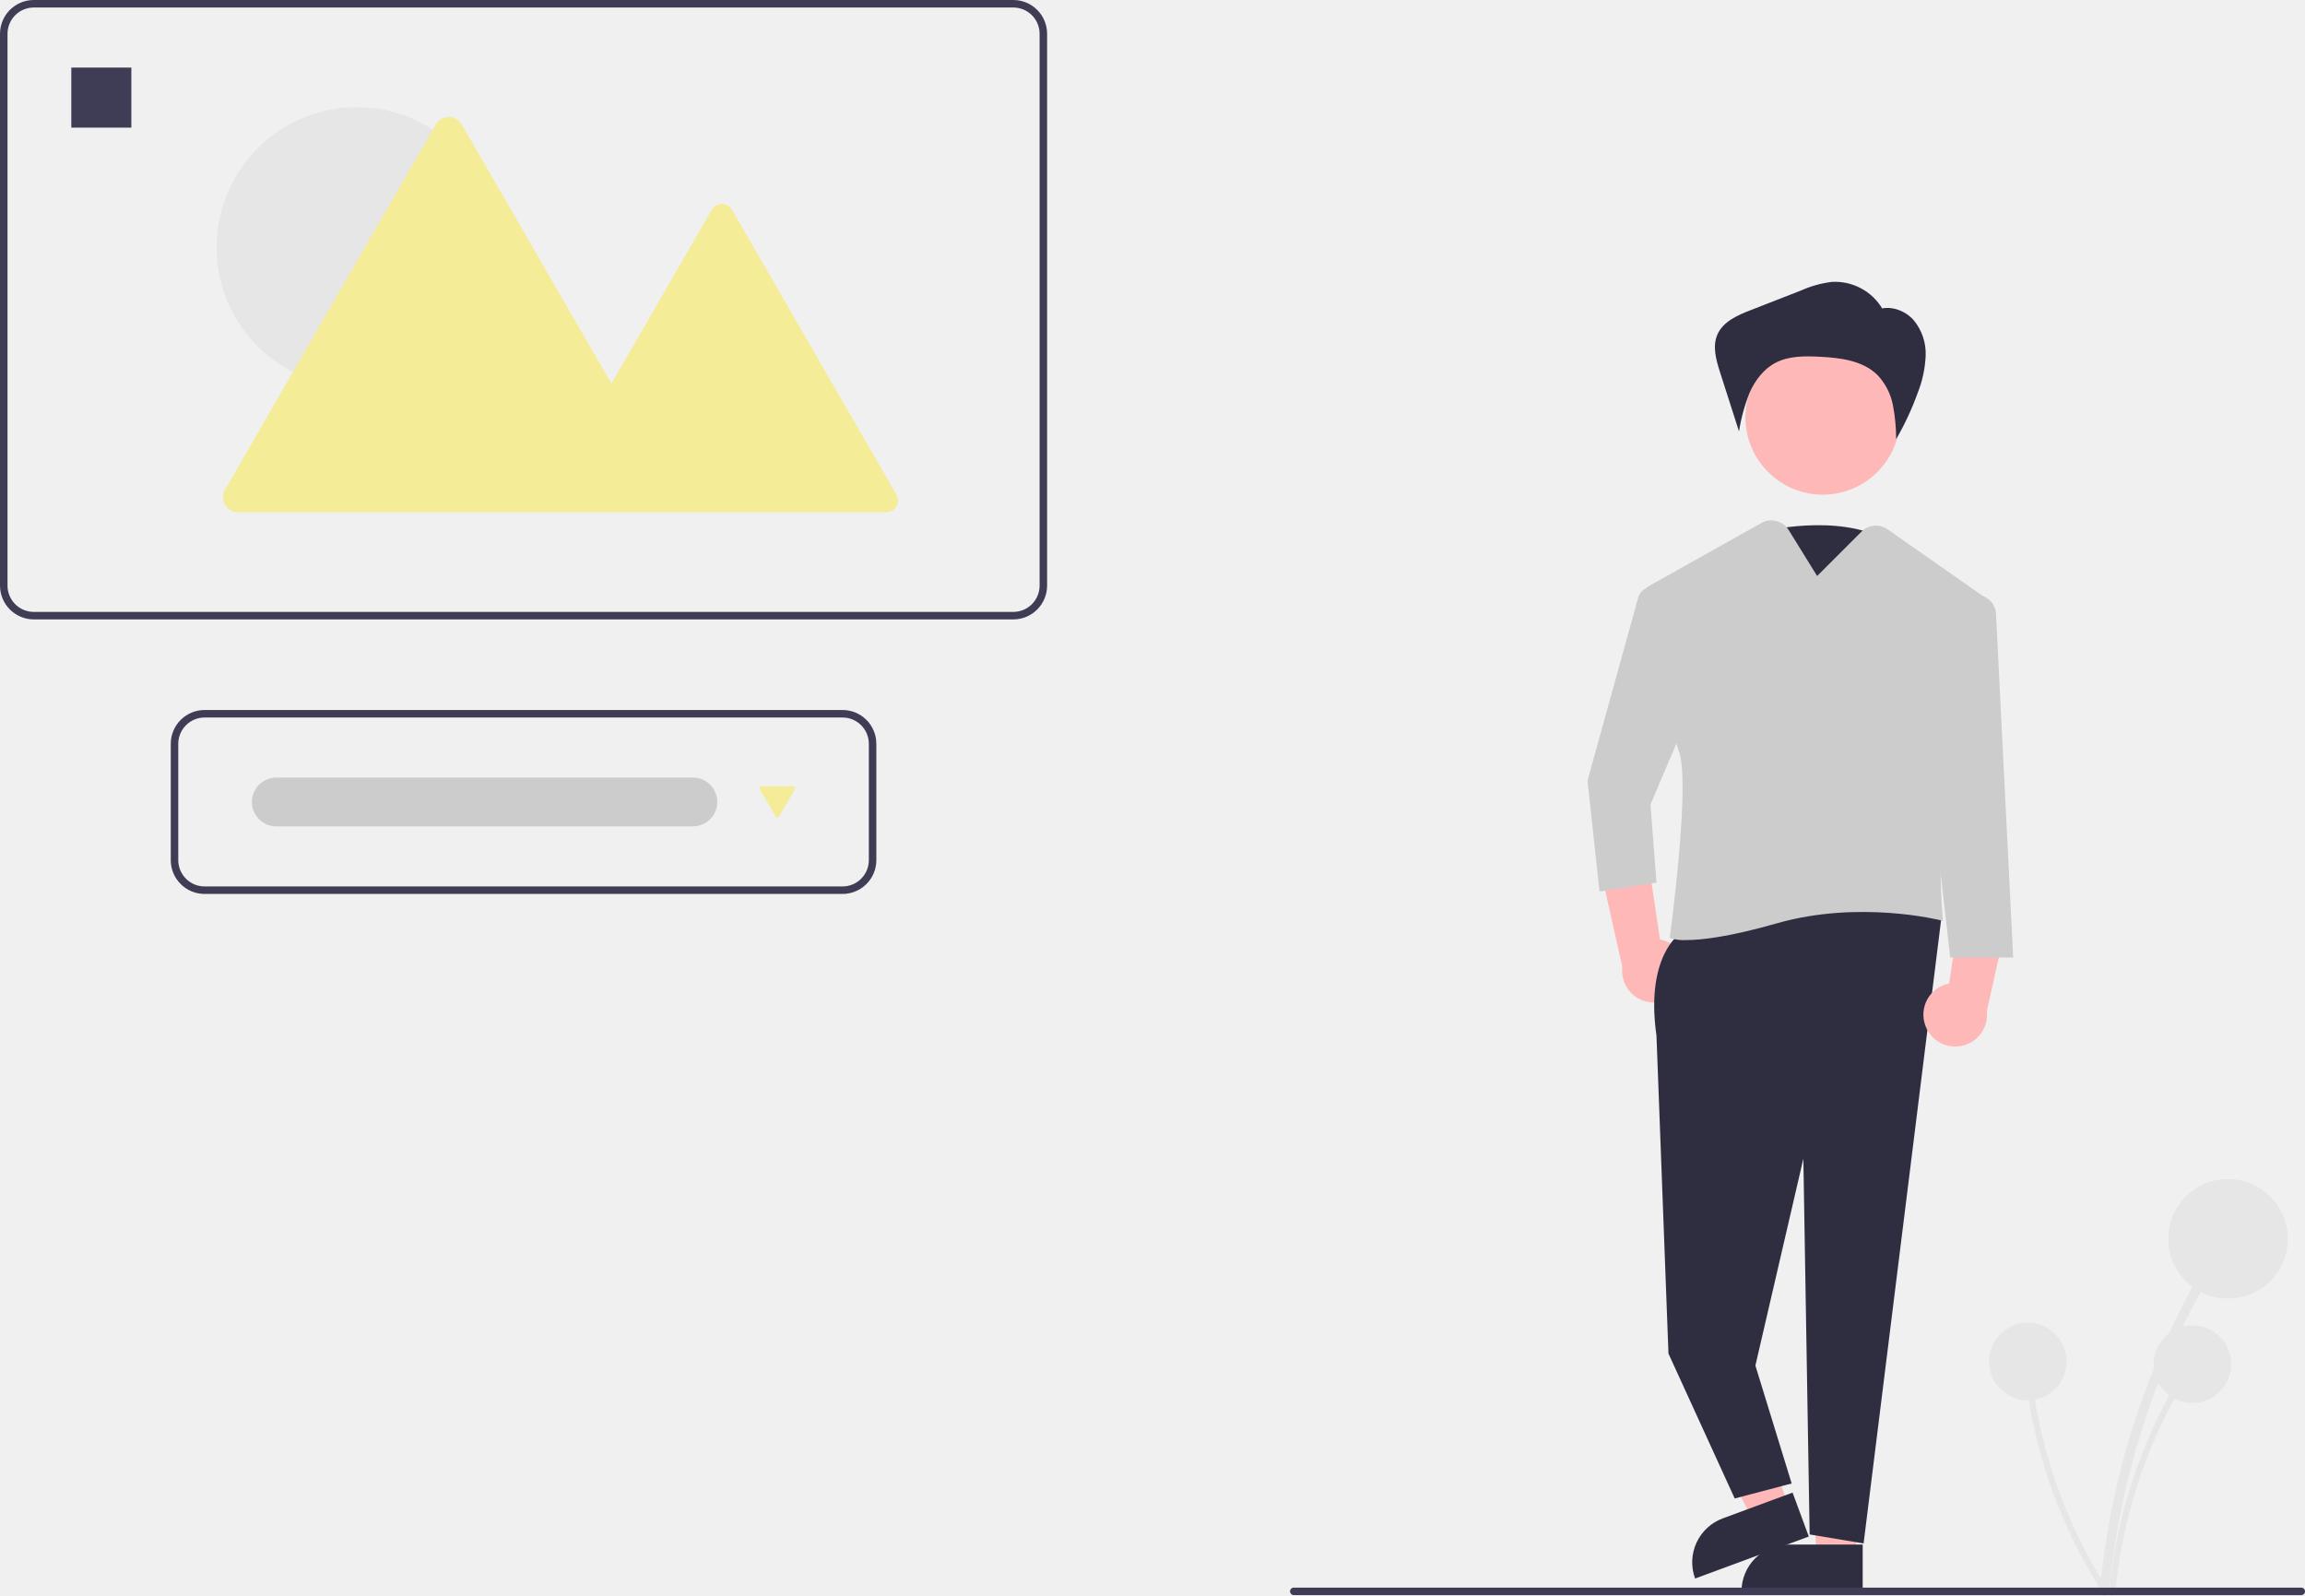
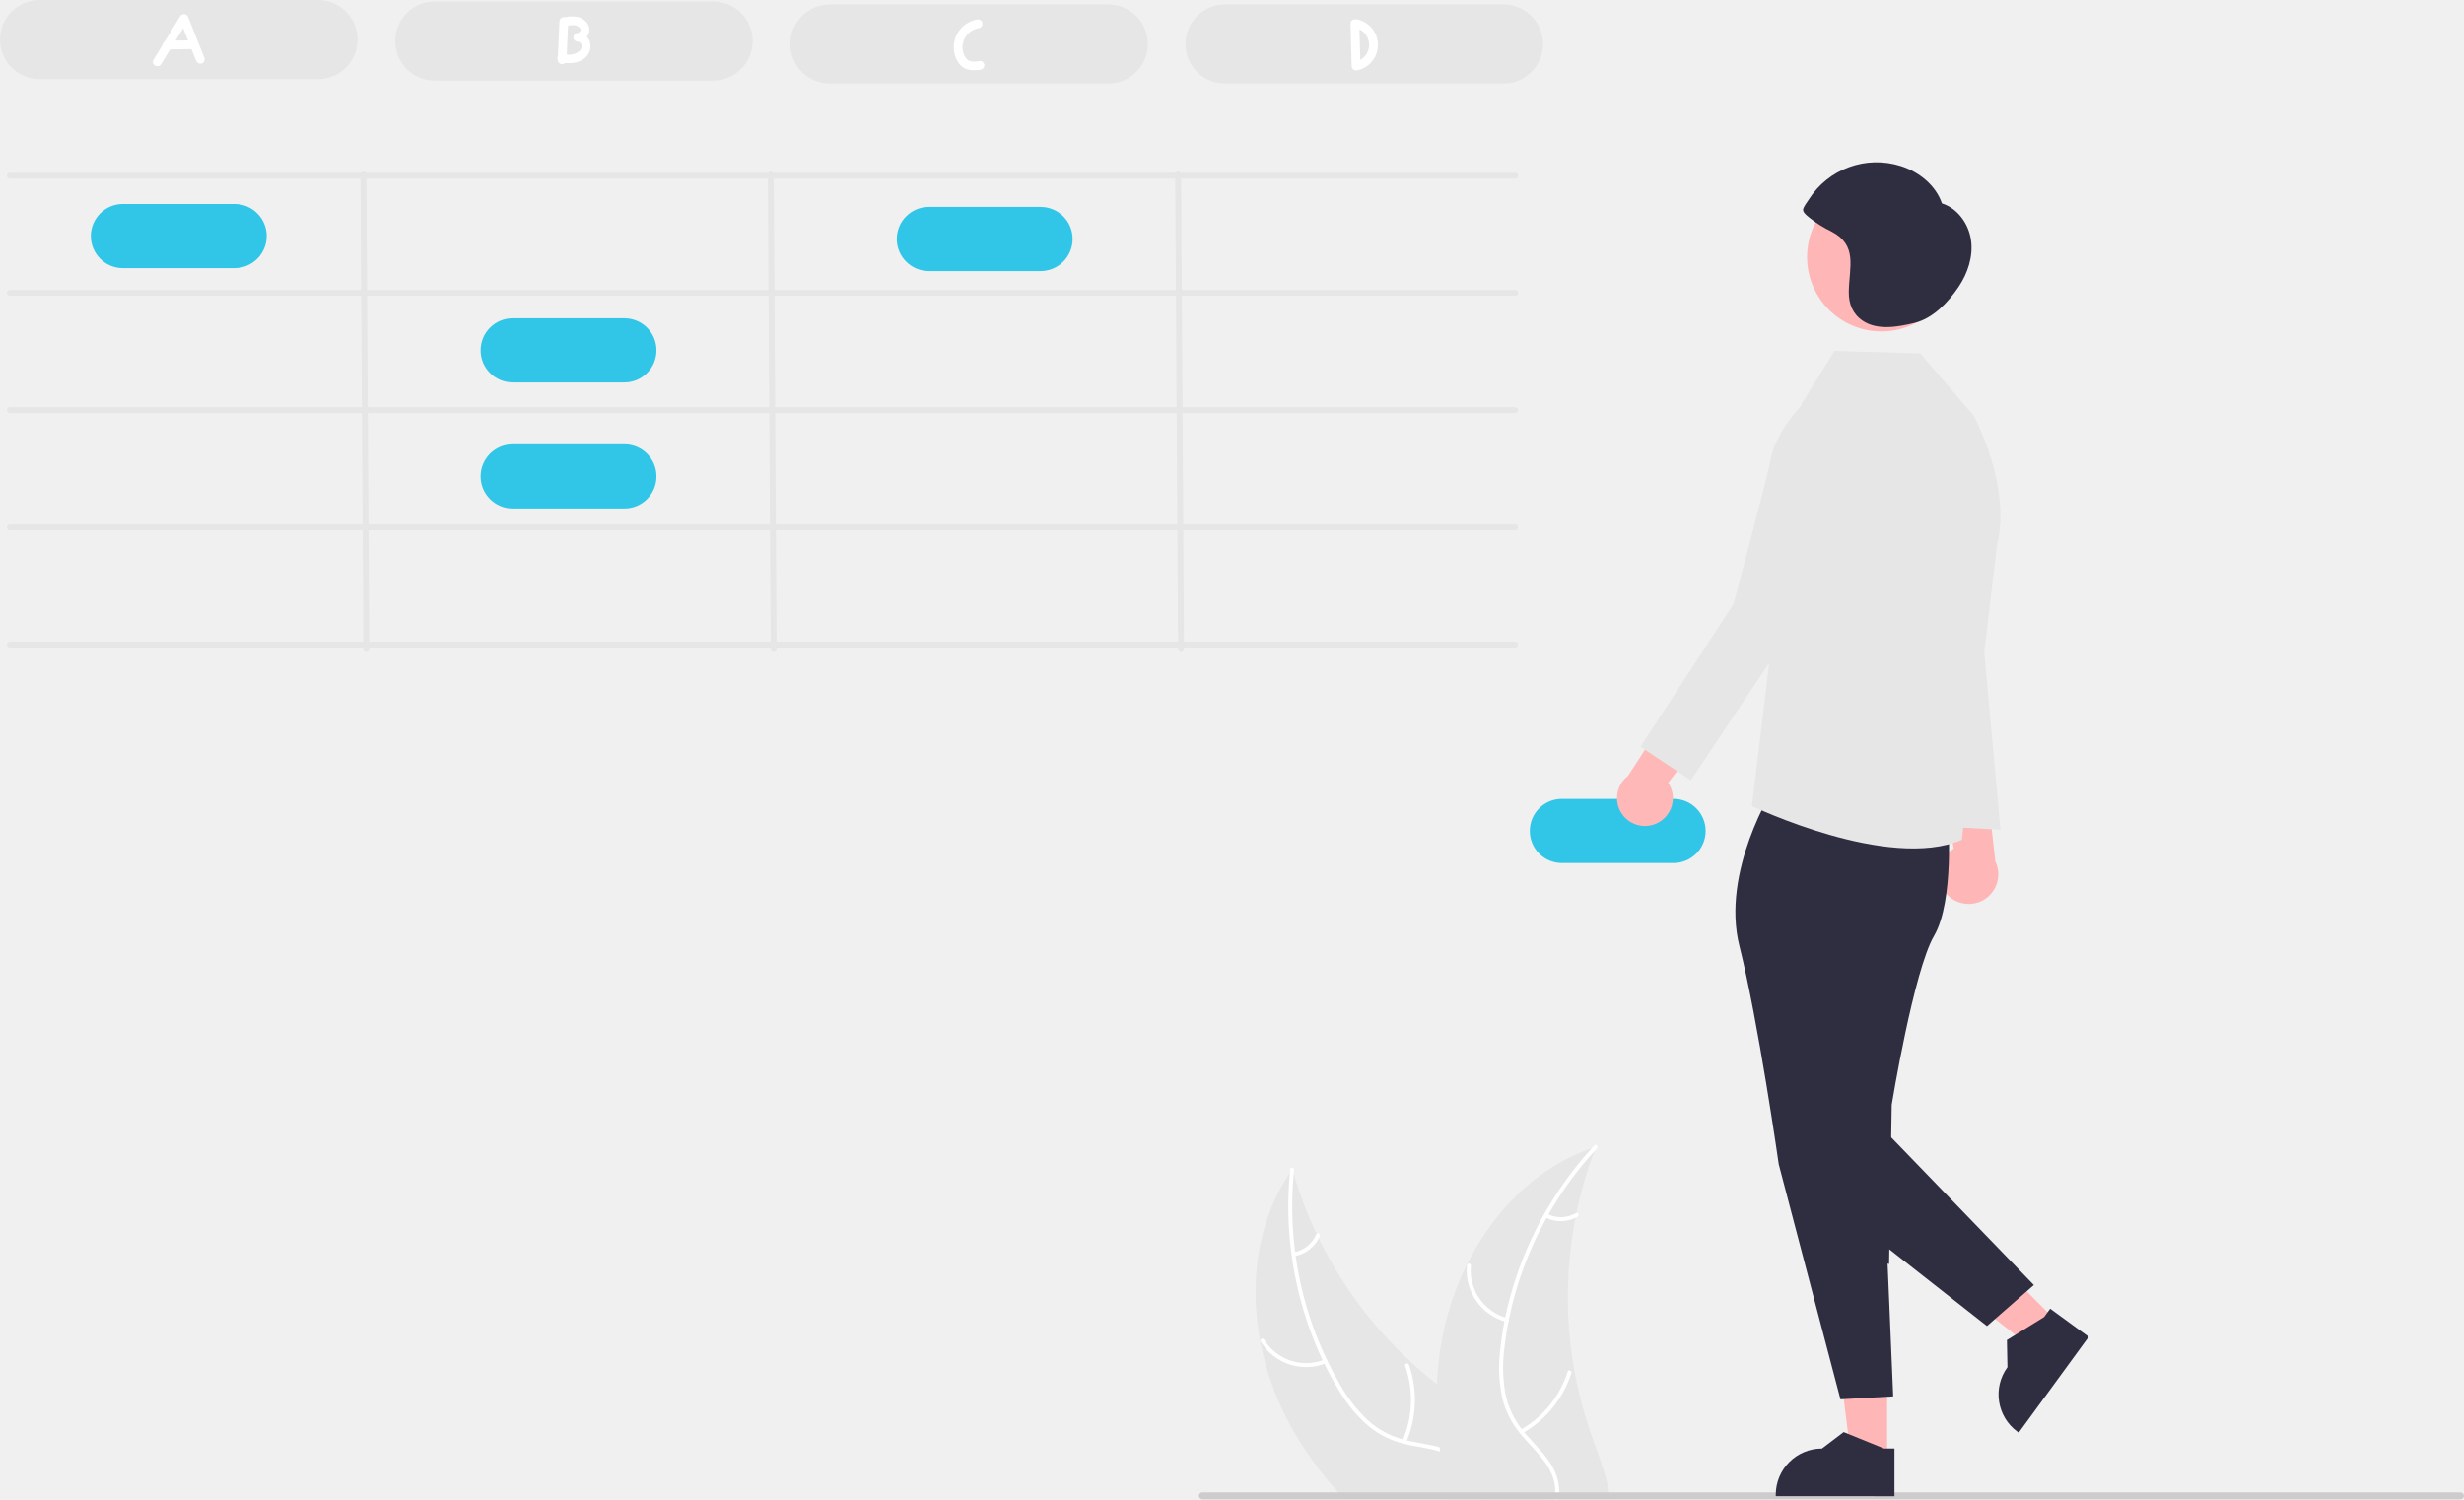
- <svg xmlns="http://www.w3.org/2000/svg" width="260" height="180" viewBox="0 0 260 180" fill="none">
-   <g clip-path="url(#clip0)">
-     <path d="M199.472 59.821C199.472 59.821 208.71 57.692 213.792 61.596C218.873 65.499 207.325 74.371 207.325 74.371L199.472 59.821Z" fill="#2F2E41" />
-     <path d="M189.918 110.741C190.103 110.254 190.179 109.731 190.141 109.211C190.102 108.691 189.95 108.185 189.695 107.73C189.44 107.275 189.088 106.881 188.664 106.577C188.241 106.272 187.756 106.065 187.243 105.968L185.376 93.424L180.47 97.823L182.995 109.06C182.89 109.932 183.108 110.813 183.609 111.534C184.109 112.256 184.857 112.769 185.71 112.977C186.564 113.184 187.463 113.071 188.239 112.659C189.014 112.247 189.612 111.565 189.918 110.741Z" fill="#FFB8B8" />
-     <path d="M209.257 175.859L204.916 175.571L203.962 158.689L210.368 159.114L209.257 175.859Z" fill="#FFB8B8" />
-     <path d="M201.72 174.222H210.109V179.505H196.438C196.438 178.811 196.575 178.124 196.84 177.483C197.106 176.842 197.495 176.26 197.985 175.769C198.476 175.279 199.058 174.89 199.699 174.624C200.34 174.359 201.027 174.222 201.72 174.222Z" fill="#2F2E41" />
-     <path d="M201.756 169.849L197.675 171.356L189.923 156.329L195.946 154.106L201.756 169.849Z" fill="#FFB8B8" />
-     <path d="M194.33 171.266L202.2 168.36L204.029 173.316L191.204 178.052C190.964 177.401 190.854 176.709 190.881 176.016C190.908 175.322 191.072 174.641 191.362 174.011C191.652 173.381 192.064 172.814 192.573 172.343C193.082 171.872 193.679 171.506 194.33 171.266Z" fill="#2F2E41" />
-     <path d="M189.891 104.994C189.891 104.994 185.495 107.361 186.848 116.83L188.2 152.679L195.672 169.022L202.096 167.331L198.005 154.032L203.415 130.697L204.125 173.08L210.211 174.095L218.969 103.641L207.811 98.568L189.891 104.994Z" fill="#2F2E41" />
-     <path d="M205.602 55.798C210.414 55.798 214.316 51.895 214.316 47.081C214.316 42.267 210.414 38.365 205.602 38.365C200.789 38.365 196.887 42.267 196.887 47.081C196.887 51.895 200.789 55.798 205.602 55.798Z" fill="#FFB8B8" />
-     <path d="M190.217 106.036C189.627 106.073 189.035 106.004 188.468 105.833L188.344 105.78L188.363 105.646C188.386 105.474 190.708 88.399 189.386 84.763C188.25 81.638 185.914 71.09 185.226 67.932C185.146 67.571 185.184 67.195 185.336 66.858C185.488 66.521 185.744 66.243 186.067 66.064L198.677 58.995C199.195 58.703 199.806 58.624 200.381 58.772C200.957 58.921 201.453 59.287 201.765 59.793L204.97 64.972L209.973 59.968C210.356 59.583 210.862 59.347 211.402 59.3C211.943 59.252 212.482 59.397 212.926 59.709L223.473 67.093C223.929 67.409 224.263 67.871 224.421 68.403C224.579 68.934 224.551 69.504 224.342 70.018C222.33 74.995 217.795 88.232 219.145 103.625L219.167 103.876L218.924 103.812C218.833 103.789 209.729 101.489 200.421 104.15C195.005 105.697 191.898 106.036 190.217 106.036Z" fill="#CCCCCC" />
-     <path d="M186.502 66.26C186.13 66.207 185.752 66.291 185.438 66.496C185.123 66.702 184.895 67.015 184.794 67.377L179.071 88.05L180.423 100.564L186.848 99.549L186.171 90.756L190.905 79.596L187.78 67.406C187.704 67.11 187.542 66.843 187.315 66.639C187.087 66.435 186.804 66.303 186.502 66.26Z" fill="#CCCCCC" />
-     <path d="M212.34 34.846C211.759 33.859 210.917 33.052 209.906 32.515C208.895 31.977 207.756 31.729 206.613 31.798C205.418 31.948 204.251 32.274 203.152 32.767L197.455 34.99C195.981 35.565 194.367 36.269 193.727 37.717C193.133 39.06 193.576 40.612 194.025 42.011L196.156 48.66C196.392 47.155 196.797 45.682 197.364 44.268C197.983 42.877 198.962 41.596 200.316 40.901C201.796 40.142 203.54 40.157 205.201 40.237C207.554 40.351 210.112 40.65 211.783 42.31C212.67 43.252 213.272 44.428 213.518 45.699C213.76 46.963 213.882 48.248 213.882 49.535C214.846 47.876 215.659 46.133 216.31 44.328C216.845 42.984 217.15 41.559 217.212 40.113C217.268 38.656 216.784 37.228 215.854 36.105C214.891 35.029 213.323 34.448 211.944 34.874" fill="#2F2E41" />
-     <path d="M217.186 115.71C217.001 115.222 216.925 114.699 216.964 114.179C217.003 113.659 217.155 113.153 217.41 112.698C217.665 112.243 218.017 111.85 218.44 111.545C218.864 111.241 219.349 111.033 219.861 110.936L221.728 98.393L226.635 102.791L224.11 114.029C224.215 114.901 223.996 115.781 223.496 116.503C222.996 117.225 222.248 117.738 221.394 117.945C220.541 118.152 219.641 118.039 218.866 117.627C218.09 117.215 217.493 116.533 217.186 115.71H217.186Z" fill="#FFB8B8" />
-     <path d="M223.248 67.119C223.76 67.205 224.227 67.463 224.573 67.85C224.918 68.238 225.12 68.732 225.146 69.251L227.083 108.004H219.983L217.616 87.374L220.628 68.996C220.677 68.701 220.783 68.418 220.941 68.163C221.099 67.909 221.305 67.688 221.549 67.514C221.792 67.34 222.067 67.215 222.359 67.147C222.65 67.079 222.952 67.07 223.248 67.119Z" fill="#CCCCCC" />
-     <path d="M237.916 179.49C238.8 169.96 241.244 160.641 245.148 151.903C246.236 149.472 247.434 147.093 248.742 144.769C249.077 144.171 248.158 143.634 247.822 144.232C243.068 152.698 239.738 161.889 237.964 171.436C237.47 174.102 237.1 176.786 236.851 179.49C236.788 180.172 237.853 180.168 237.916 179.49H237.916Z" fill="#E6E6E6" />
-     <path d="M251.319 146.476C255.043 146.476 258.061 143.457 258.061 139.734C258.061 136.01 255.043 132.991 251.319 132.991C247.596 132.991 244.578 136.01 244.578 139.734C244.578 143.457 247.596 146.476 251.319 146.476Z" fill="#E6E6E6" />
-     <path d="M238.605 179.669C239.179 173.487 240.764 167.441 243.297 161.772C244.003 160.195 244.78 158.652 245.628 157.144C245.671 157.065 245.681 156.973 245.657 156.887C245.633 156.8 245.576 156.727 245.499 156.682C245.421 156.636 245.329 156.623 245.242 156.644C245.155 156.665 245.08 156.72 245.032 156.795C241.948 162.288 239.787 168.25 238.637 174.444C238.316 176.173 238.076 177.915 237.915 179.669C237.874 180.112 238.565 180.109 238.605 179.669Z" fill="#E6E6E6" />
-     <path d="M247.301 158.252C249.716 158.252 251.674 156.293 251.674 153.877C251.674 151.461 249.716 149.503 247.301 149.503C244.886 149.503 242.928 151.461 242.928 153.877C242.928 156.293 244.886 158.252 247.301 158.252Z" fill="#E6E6E6" />
-     <path d="M237.734 179.256C234.385 174.029 231.917 168.286 230.428 162.258C230.015 160.58 229.679 158.886 229.42 157.175C229.405 157.086 229.357 157.007 229.284 156.954C229.212 156.901 229.122 156.878 229.034 156.89C228.945 156.902 228.864 156.948 228.809 157.018C228.753 157.088 228.727 157.178 228.736 157.267C229.681 163.495 231.644 169.525 234.545 175.117C235.356 176.678 236.238 178.199 237.189 179.681C237.429 180.055 237.972 179.628 237.734 179.256V179.256Z" fill="#E6E6E6" />
-     <path d="M228.73 157.945C231.146 157.945 233.104 155.986 233.104 153.57C233.104 151.154 231.146 149.196 228.73 149.196C226.315 149.196 224.357 151.154 224.357 153.57C224.357 155.986 226.315 157.945 228.73 157.945Z" fill="#E6E6E6" />
-     <path d="M259.578 179.924H145.936C145.824 179.924 145.717 179.879 145.638 179.8C145.558 179.721 145.514 179.613 145.514 179.501C145.514 179.389 145.558 179.281 145.638 179.202C145.717 179.123 145.824 179.078 145.936 179.078H259.578C259.633 179.078 259.688 179.089 259.74 179.11C259.791 179.131 259.838 179.163 259.877 179.202C259.916 179.241 259.948 179.288 259.969 179.339C259.99 179.39 260.001 179.445 260.001 179.501C260.001 179.557 259.99 179.612 259.969 179.663C259.948 179.714 259.916 179.761 259.877 179.8C259.838 179.839 259.791 179.871 259.74 179.892C259.688 179.913 259.633 179.924 259.578 179.924Z" fill="#3F3D56" />
-     <path d="M114.302 69.868H3.81C2.8 69.867 1.831 69.465 1.117 68.75C0.403 68.036 0.001 67.067 0 66.057V3.811C0.001 2.801 0.403 1.832 1.117 1.117C1.831 0.403 2.8 0.001 3.81 0H114.302C115.312 0.001 116.28 0.403 116.995 1.117C117.709 1.832 118.111 2.801 118.112 3.811V66.057C118.111 67.067 117.709 68.036 116.995 68.75C116.28 69.465 115.312 69.867 114.302 69.868ZM3.81 0.847C3.024 0.848 2.271 1.16 1.716 1.716C1.16 2.272 0.848 3.025 0.847 3.811V66.057C0.848 66.843 1.16 67.596 1.716 68.152C2.271 68.707 3.024 69.02 3.81 69.021H114.302C115.087 69.02 115.841 68.707 116.396 68.152C116.952 67.596 117.264 66.843 117.265 66.057V3.811C117.264 3.025 116.952 2.272 116.396 1.716C115.841 1.16 115.087 0.848 114.302 0.847H3.81Z" fill="#3F3D56" />
-     <path d="M95.04 100.835H23.072C22.062 100.833 21.093 100.432 20.379 99.717C19.665 99.003 19.263 98.034 19.262 97.024V83.897C19.263 82.887 19.665 81.918 20.379 81.204C21.093 80.489 22.062 80.087 23.072 80.086H95.04C96.05 80.087 97.018 80.489 97.733 81.204C98.447 81.918 98.849 82.887 98.85 83.897V97.024C98.849 98.034 98.447 99.003 97.733 99.717C97.018 100.432 96.05 100.833 95.04 100.835ZM23.072 80.933C22.286 80.934 21.533 81.246 20.978 81.802C20.422 82.358 20.11 83.111 20.109 83.897V97.024C20.11 97.809 20.422 98.563 20.978 99.119C21.533 99.674 22.286 99.987 23.072 99.988H95.04C95.825 99.987 96.579 99.674 97.134 99.118C97.69 98.563 98.002 97.809 98.003 97.024V83.897C98.002 83.111 97.69 82.358 97.134 81.802C96.579 81.246 95.825 80.934 95.04 80.933H23.072Z" fill="#3F3D56" />
-     <path d="M31.169 87.708C30.808 87.707 30.449 87.778 30.115 87.916C29.781 88.055 29.477 88.257 29.221 88.513C28.966 88.769 28.763 89.072 28.624 89.406C28.486 89.74 28.414 90.099 28.414 90.46C28.414 90.822 28.486 91.18 28.624 91.514C28.763 91.848 28.966 92.152 29.221 92.408C29.477 92.663 29.781 92.866 30.115 93.004C30.449 93.142 30.808 93.213 31.169 93.213H78.16C78.889 93.212 79.588 92.921 80.104 92.405C80.619 91.889 80.909 91.19 80.909 90.46C80.909 89.731 80.619 89.031 80.104 88.515C79.588 87.999 78.889 87.709 78.16 87.708H31.169Z" fill="#CCCCCC" />
-     <path d="M85.888 88.692C85.851 88.692 85.815 88.702 85.782 88.721C85.75 88.739 85.724 88.766 85.705 88.798C85.686 88.83 85.677 88.867 85.677 88.904C85.677 88.941 85.686 88.978 85.705 89.01L87.502 92.123C87.52 92.155 87.547 92.181 87.579 92.2C87.611 92.219 87.648 92.228 87.685 92.228C87.722 92.228 87.759 92.219 87.791 92.2C87.823 92.181 87.85 92.155 87.868 92.123L89.665 89.01C89.684 88.978 89.694 88.941 89.694 88.904C89.694 88.867 89.684 88.83 89.665 88.798C89.647 88.766 89.62 88.739 89.588 88.721C89.555 88.702 89.519 88.692 89.482 88.692H85.888Z" fill="#F5EC97" />
-     <path d="M40.235 43.695C48.961 43.695 56.035 36.62 56.035 27.892C56.035 19.164 48.961 12.088 40.235 12.088C31.509 12.088 24.436 19.164 24.436 27.892C24.436 36.62 31.509 43.695 40.235 43.695Z" fill="#E6E6E6" />
-     <path d="M101.117 55.798L82.571 23.667C82.455 23.466 82.288 23.299 82.088 23.183C81.887 23.067 81.659 23.006 81.427 23.006C81.195 23.006 80.968 23.067 80.767 23.183C80.566 23.299 80.4 23.466 80.284 23.667L68.965 43.275L52.092 14.043C51.944 13.786 51.73 13.572 51.472 13.423C51.215 13.274 50.923 13.196 50.626 13.196C50.328 13.196 50.036 13.274 49.779 13.423C49.522 13.572 49.308 13.786 49.159 14.043L25.381 55.239C25.232 55.496 25.154 55.788 25.154 56.086C25.154 56.383 25.232 56.675 25.381 56.932C25.529 57.19 25.743 57.404 26 57.552C26.258 57.701 26.55 57.779 26.847 57.779H99.974C100.205 57.779 100.433 57.718 100.634 57.602C100.835 57.486 101.002 57.32 101.117 57.119C101.233 56.918 101.294 56.69 101.294 56.458C101.294 56.226 101.233 55.998 101.117 55.798Z" fill="#F5EC97" />
-     <path d="M14.817 7.622H8.043V14.397H14.817V7.622Z" fill="#3F3D56" />
-   </g>
-   <defs>
-     <clipPath id="clip0">
-       <rect width="260" height="180" fill="white" />
-     </clipPath>
-   </defs>
+ <svg xmlns="http://www.w3.org/2000/svg" id="bba732ff-6f65-4956-bf92-f05a7d8f1553" data-name="Layer 1" width="840.77" height="511.63" viewBox="0 0 840.77 511.63">
+   <path d="M638.405,705.815c-.73-.79-1.46-1.58-2.17-2.38a122.825,122.825,0,0,1-16.39-22.95,97.25,97.25,0,0,1-10.22-28.63c-3.74-19.93-1.07-40.83,10.12-57.43q.42-.63.87-1.26c.14.52.29,1.03.45,1.55a135.41,135.41,0,0,0,7.79,20.51c.23.52.48,1.03.74,1.54a142.158,142.158,0,0,0,31.24,42.01q4.395,4.065,9.11,7.73v.01q3.645,2.805,7.46,5.38c10.68,7.18,23.31,14.06,27.02,26.38a24.044,24.044,0,0,1,.95,5.16,23.659,23.659,0,0,1,.07,2.38Z" transform="translate(-179.615 -194.185)" fill="#e6e6e6" />
+   <path d="M685.625,705.815h-1.36c-.01-.15-.04-.31-.06-.46q-.15-.975-.36-1.92c-1.11-4.9-3.61-9.42-8.12-11.99a21.977,21.977,0,0,0-4.71-1.95c-3.23-.98-6.65-1.42-9.93-2.08-.85-.17-1.69-.37-2.51-.59a30.416,30.416,0,0,1-11.55-5.63,48.14,48.14,0,0,1-10.47-12.44,104.634,104.634,0,0,1-5.04-9.18c-.21-.41-.41-.81-.6-1.22a122.899,122.899,0,0,1-8.25-23.51,120.117,120.117,0,0,1-2.36-12.61,122.592,122.592,0,0,1-.56-27.81c.03-.42.08-.84.12-1.26.09-.87,1.41-.56,1.32.3-.04.42-.08.83-.12,1.25a120.536,120.536,0,0,0,.48,26.71c.05.45.11.89.18,1.34a119.9,119.9,0,0,0,10.64,35.43c.05.12.11.23.16.35.01.01.01.01.01.02q1.89,3.9,4.07,7.64a52.185,52.185,0,0,0,10.01,12.87,28.966,28.966,0,0,0,11.75,6.3c.43.12.87.24,1.31.34.35.09.7.17,1.06.24,3.34.71,6.8,1.16,10.11,2.08a26.816,26.816,0,0,1,4.38,1.62,18.306,18.306,0,0,1,9.45,11.58c.22.73.4,1.46.55,2.2A24.111,24.111,0,0,1,685.625,705.815Z" transform="translate(-179.615 -194.185)" fill="#fff" />
+   <path d="M632.111,659.349a18.132,18.132,0,0,1-22.304-7.333c-.452-.744.683-1.481,1.135-.736a16.79,16.79,0,0,0,20.762,6.779c.805-.332,1.207.96.407,1.29Z" transform="translate(-179.615 -194.185)" fill="#fff" />
+   <path d="M658.199,685.764a34.947,34.947,0,0,0,.885-25.453c-.29-.821,1-1.228,1.29-.407a36.351,36.351,0,0,1-.975,26.485c-.348.8-1.546.171-1.2-.624Z" transform="translate(-179.615 -194.185)" fill="#fff" />
+   <path d="M621.128,621.516a10.263,10.263,0,0,0,7.6-6.089c.338-.804,1.536-.174,1.2.624a11.501,11.501,0,0,1-8.393,6.755.699.699,0,0,1-.849-.441.68.68,0,0,1,.441-.849Z" transform="translate(-179.615 -194.185)" fill="#fff" />
+   <path d="M729.115,705.815h-55.11c-.19-.79-.37-1.58-.54-2.38-1.01-4.62-1.84-9.27-2.45-13.94-.06-.48-.13-.97-.17-1.46a131.248,131.248,0,0,1-.9-21.52v-.01a116.094,116.094,0,0,1,1.1-11.75,96.969,96.969,0,0,1,9.06-28.97l.06-.12c9.02-18.13,23.72-33.17,42.62-39.68.49-.17.96-.33,1.45-.49-.19.5-.38,1-.57,1.51,0,.01-.01.02-.01.03a135.893,135.893,0,0,0-6.13,21.04v.01c-.12.55-.23,1.11-.34,1.67a142.565,142.565,0,0,0-.32,52.46c.01.03.01.06.02.09a138.947,138.947,0,0,0,5.3,20.25c2.34,6.79,5.23,13.86,6.55,20.88C728.885,704.235,729.015,705.025,729.115,705.815Z" transform="translate(-179.615 -194.185)" fill="#e6e6e6" />
+   <path d="M724.515,586.075c-.29.31-.57.62-.85.93a120.698,120.698,0,0,0-15.7,21.62c-.23.38-.45.78-.66,1.17a119.882,119.882,0,0,0-12.84,34.69c-.03.13-.06.26-.08.4q-.84,4.245-1.35,8.55a51.874,51.874,0,0,0,.24,16.31,29.013,29.013,0,0,0,5.59,12.1c.26.36.54.72.83,1.07.23.28.47.55.71.83,3.27,3.75,7.04,7.2,9.34,11.68a17.122,17.122,0,0,1,1.89,8.01,19.04,19.04,0,0,1-.17,2.38h-1.37a17.238,17.238,0,0,0,.2-2.38,15.142,15.142,0,0,0-1.23-6.29c-2.03-4.7-5.92-8.27-9.26-12.03-.58-.65-1.13-1.32-1.66-1.99a30.284,30.284,0,0,1-5.82-11.44,48.421,48.421,0,0,1-.87-16.24c.33-3.47.83-6.93,1.5-10.36.08-.45.17-.9.26-1.34a123.511,123.511,0,0,1,29.57-57.76c.28-.31.57-.63.86-.94C724.235,584.415,725.105,585.445,724.515,586.075Z" transform="translate(-179.615 -194.185)" fill="#fff" />
+   <path d="M693.571,645.264a18.132,18.132,0,0,1-13.394-19.283c.087-.866,1.437-.771,1.349.096a16.79,16.79,0,0,0,12.496,17.912c.842.219.386,1.493-.451,1.275Z" transform="translate(-179.615 -194.185)" fill="#fff" />
+   <path d="M698.497,682.062a34.947,34.947,0,0,0,16.032-19.79c.263-.83,1.538-.378,1.275.451a36.35,36.35,0,0,1-16.724,20.559c-.759.429-1.338-.794-.582-1.221Z" transform="translate(-179.615 -194.185)" fill="#fff" />
+   <path d="M707.579,608.444a10.263,10.263,0,0,0,9.735-.286c.754-.438,1.331.785.582,1.221a11.501,11.501,0,0,1-10.768.341.699.699,0,0,1-.412-.863.68.68,0,0,1,.863-.412Z" transform="translate(-179.615 -194.185)" fill="#fff" />
+   <path d="M1020.385,704.625a1.186,1.186,0,0,1-1.19,1.19h-429.3a1.19,1.19,0,1,1,0-2.38h429.3A1.186,1.186,0,0,1,1020.385,704.625Z" transform="translate(-179.615 -194.185)" fill="#ccc" />
+   <path d="M696.623,255.129H182.985a1,1,0,0,1,0-2H696.623a1,1,0,0,1,0,2Z" transform="translate(-179.615 -194.185)" fill="#e6e6e6" />
+   <path d="M696.623,295.129H182.985a1,1,0,1,1,0-2H696.623a1,1,0,0,1,0,2Z" transform="translate(-179.615 -194.185)" fill="#e6e6e6" />
+   <path d="M696.623,335.129H182.985a1,1,0,1,1,0-2H696.623a1,1,0,0,1,0,2Z" transform="translate(-179.615 -194.185)" fill="#e6e6e6" />
+   <path d="M696.623,375.129H182.985a1,1,0,1,1,0-2H696.623a1,1,0,0,1,0,2Z" transform="translate(-179.615 -194.185)" fill="#e6e6e6" />
+   <path d="M696.623,415.129H182.985a1,1,0,1,1,0-2H696.623a1,1,0,0,1,0,2Z" transform="translate(-179.615 -194.185)" fill="#e6e6e6" />
+   <path d="M304.615,416.685a1,1,0,0,1-1-.994l-1-162a1,1,0,0,1,.994-1.006h.006a1,1,0,0,1,1,.994l1,162a1,1,0,0,1-.994,1.006Z" transform="translate(-179.615 -194.185)" fill="#e6e6e6" />
+   <path d="M443.615,416.685a1,1,0,0,1-1-.994l-1-162a1,1,0,0,1,.994-1.006h.006a1,1,0,0,1,1,.994l1,162a1,1,0,0,1-.994,1.006Z" transform="translate(-179.615 -194.185)" fill="#e6e6e6" />
+   <path d="M582.615,416.685a1,1,0,0,1-1-.994l-1-162a1,1,0,0,1,.994-1.006h.006a1,1,0,0,1,1,.994l1,162a1,1,0,0,1-.994,1.006Z" transform="translate(-179.615 -194.185)" fill="#e6e6e6" />
+   <path d="M288.115,221.185h-95a13.5,13.5,0,1,1,0-27h95a13.5,13.5,0,0,1,0,27Z" transform="translate(-179.615 -194.185)" fill="#e6e6e6" />
+   <path d="M259.669,285.685h-38.108a10.946,10.946,0,1,1,0-21.892H259.669a10.946,10.946,0,1,1,0,21.892Z" transform="translate(-179.615 -194.185)" fill="#31c6e8" />
+   <path d="M392.669,324.685h-38.108a10.946,10.946,0,1,1,0-21.892H392.669a10.946,10.946,0,1,1,0,21.892Z" transform="translate(-179.615 -194.185)" fill="#31c6e8" />
+   <path d="M392.669,367.685h-38.108a10.946,10.946,0,1,1,0-21.892H392.669a10.946,10.946,0,1,1,0,21.892Z" transform="translate(-179.615 -194.185)" fill="#31c6e8" />
+   <path d="M534.669,286.685h-38.108a10.946,10.946,0,1,1,0-21.892H534.669a10.946,10.946,0,1,1,0,21.892Z" transform="translate(-179.615 -194.185)" fill="#31c6e8" />
+   <path d="M750.669,488.685h-38.108a10.946,10.946,0,1,1,0-21.892H750.669a10.946,10.946,0,1,1,0,21.892Z" transform="translate(-179.615 -194.185)" fill="#31c6e8" />
+   <path d="M422.948,221.685h-95a13.5,13.5,0,0,1,0-27h95a13.5,13.5,0,0,1,0,27Z" transform="translate(-179.615 -194.185)" fill="#e6e6e6" />
+   <path d="M557.782,222.685h-95a13.5,13.5,0,0,1,0-27h95a13.5,13.5,0,0,1,0,27Z" transform="translate(-179.615 -194.185)" fill="#e6e6e6" />
+   <path d="M692.615,222.685h-95a13.5,13.5,0,0,1,0-27h95a13.5,13.5,0,0,1,0,27Z" transform="translate(-179.615 -194.185)" fill="#e6e6e6" />
+   <path d="M234.589,216.066l9.103-14.837-2.742-.358L246.49,214.811a1.546,1.546,0,0,0,1.845,1.048,1.51,1.51,0,0,0,1.048-1.845l-5.54-13.94a1.523,1.523,0,0,0-2.742-.358l-9.103,14.837c-1.012,1.65,1.581,3.159,2.59,1.514Z" transform="translate(-179.615 -194.185)" fill="#fff" />
+   <path d="M236.646,211.073l7.937-.119a1.5,1.5,0,0,0,0-3l-7.937.119a1.5,1.5,0,0,0,0,3Z" transform="translate(-179.615 -194.185)" fill="#fff" />
+   <path d="M380.648,207.839a4.329,4.329,0,0,0-.797-1.108,3.855,3.855,0,0,0,.218-4.518,5.393,5.393,0,0,0-3.159-2.227,10.776,10.776,0,0,0-4.6.097,1.394,1.394,0,0,0-.308-.037,1.525,1.525,0,0,0-1.5,1.5q-.265,5.912-.529,11.825a1.357,1.357,0,0,0-.149.292,1.606,1.606,0,0,0,.102,1.031,1.523,1.523,0,0,0,1.492,1.391,1.443,1.443,0,0,0,1.004-.404c2.962.22,6.066-.261,7.839-2.949A5.013,5.013,0,0,0,380.648,207.839Zm-3.246,3.702a5.391,5.391,0,0,1-4.401,1.221q.22-4.921.441-9.842c1.349-.222,2.886-.341,3.819.568a1.907,1.907,0,0,1,.376.507c.01.027.083.401.075.298.016.218.023.107-.036.307a1.195,1.195,0,0,1-.896.818,1.537,1.537,0,0,0-1.5,1.5,1.519,1.519,0,0,0,1.5,1.5,1.376,1.376,0,0,1,1.308,1.091A2.347,2.347,0,0,1,377.402,211.541Z" transform="translate(-179.615 -194.185)" fill="#fff" />
+   <path d="M512.962,200.848a9.672,9.672,0,0,0-7.904,9.234,8.969,8.969,0,0,0,2.312,6.378c1.789,1.834,4.268,1.854,6.639,1.536a1.55,1.55,0,0,0,1.5-1.5c0-.727-.691-1.608-1.5-1.5-1.544.207-3.418.543-4.594-.736a6.13,6.13,0,0,1-1.347-4.414,6.687,6.687,0,0,1,5.692-6.105,1.512,1.512,0,0,0,1.048-1.845,1.534,1.534,0,0,0-1.845-1.048Z" transform="translate(-179.615 -194.185)" fill="#fff" />
+   <path d="M640.44,202.266l.384,14.461a1.522,1.522,0,0,0,1.899,1.446,8.876,8.876,0,0,0-.074-17.395,1.538,1.538,0,0,0-1.845,1.048,1.514,1.514,0,0,0,1.048,1.845,5.888,5.888,0,0,1,.074,11.609l1.899,1.446-.384-14.461c-.051-1.927-3.051-1.934-3,0Z" transform="translate(-179.615 -194.185)" fill="#fff" />
+   <path d="M843.565,498.967a10.056,10.056,0,0,1,2.728-15.176l-6.582-35.123,17.12,7.193,3.626,32.251A10.11,10.11,0,0,1,843.565,498.967Z" transform="translate(-179.615 -194.185)" fill="#ffb6b6" />
+   <polygon points="643.926 497.887 631.666 497.886 625.834 450.598 643.928 450.599 643.926 497.887" fill="#ffb6b6" />
+   <path d="M825.11,571.175s7.458-45.673,14.458-57.673,4.762-40.335,4.762-40.335l-6.826-.566a9.523,9.523,0,0,0-.444-3.372c-3.492-9.728-52.157-6.274-52.157-6.274s-18.19,28.562-11.763,54.054c6.428,25.492,13.428,74.492,13.428,74.492L807.615,671.685l18-1-1.914-45.33.511.166Z" transform="translate(-179.615 -194.185)" fill="#2f2e41" />
+   <path d="M853.068,336.002l-18.228-21.216-29.26-.85-11.19,17.99L791.615,351.685,777.4,469.23S823.965,491.549,849.016,480.775l12.051-100.774C866.068,360.002,853.068,336.002,853.068,336.002Z" transform="translate(-179.615 -194.185)" fill="#e6e6e6" />
+   <circle cx="641.98" cy="87.728" r="25.37" fill="#ffb6b6" />
+   <path d="M852.164,276.14c-.779-5.57-4.551-10.858-9.916-12.546-2.131-6.189-7.776-10.745-14.012-12.731a27.372,27.372,0,0,0-31.467,11.477c-.477.75-1.945,2.594-1.904,3.49.052,1.137,1.792,2.312,2.666,3.029a39.085,39.085,0,0,0,6.97,4.302c9.123,4.73,6.086,12.162,5.962,20.585-.06,4.093,1.306,7.588,4.797,9.926,5.037,3.374,12.246,2.032,17.727.678,6.219-1.537,11.389-7,14.936-12.268C851.064,287.417,852.943,281.71,852.164,276.14Z" transform="translate(-179.615 -194.185)" fill="#2f2e41" />
+   <polygon points="672.725 174.846 682.597 283.129 650.881 281.428 672.725 174.846" fill="#e6e6e6" />
+   <path d="M744.75,475.221a9.467,9.467,0,0,0,4.103-13.925l20.351-26.789-17.444-1.165-16.651,25.618A9.518,9.518,0,0,0,744.75,475.221Z" transform="translate(-179.615 -194.185)" fill="#ffb8b8" />
+   <path id="e057fb1a-ffdb-4bf3-ab7a-49707c32e635" data-name="e1bf2fad-858c-4bea-9733-320cc40b59f5" d="M802.389,331.264l-3.386-1.316-3.269,1.155s-10.223,9.742-11.934,19.956c-.766,4.57-12.677,49.255-12.677,49.255L739.387,448.984l17.17,11.468,43.767-65.578Z" transform="translate(-179.615 -194.185)" fill="#e6e6e6" />
+   <path d="M826.047,688.479l-3.536-0-13.803-5.613-7.398,5.613h-.001a15.765,15.765,0,0,0-15.764,15.764v.512l40.502.002Z" transform="translate(-179.615 -194.185)" fill="#2f2e41" />
+   <polygon points="702.629 451.775 693.942 460.426 656.439 431.038 669.259 418.27 702.629 451.775" fill="#ffb6b6" />
+   <path d="M879.178,640.759,877.094,643.615l-12.672,7.84.172,9.285-.001.001a15.765,15.765,0,0,0,3.439,22.027l.414.302,23.879-32.714Z" transform="translate(-179.615 -194.185)" fill="#2f2e41" />
+   <polygon points="637 379.5 694 438.5 678 452.5 633.205 417.315 637 379.5" fill="#2f2e41" />
</svg>
